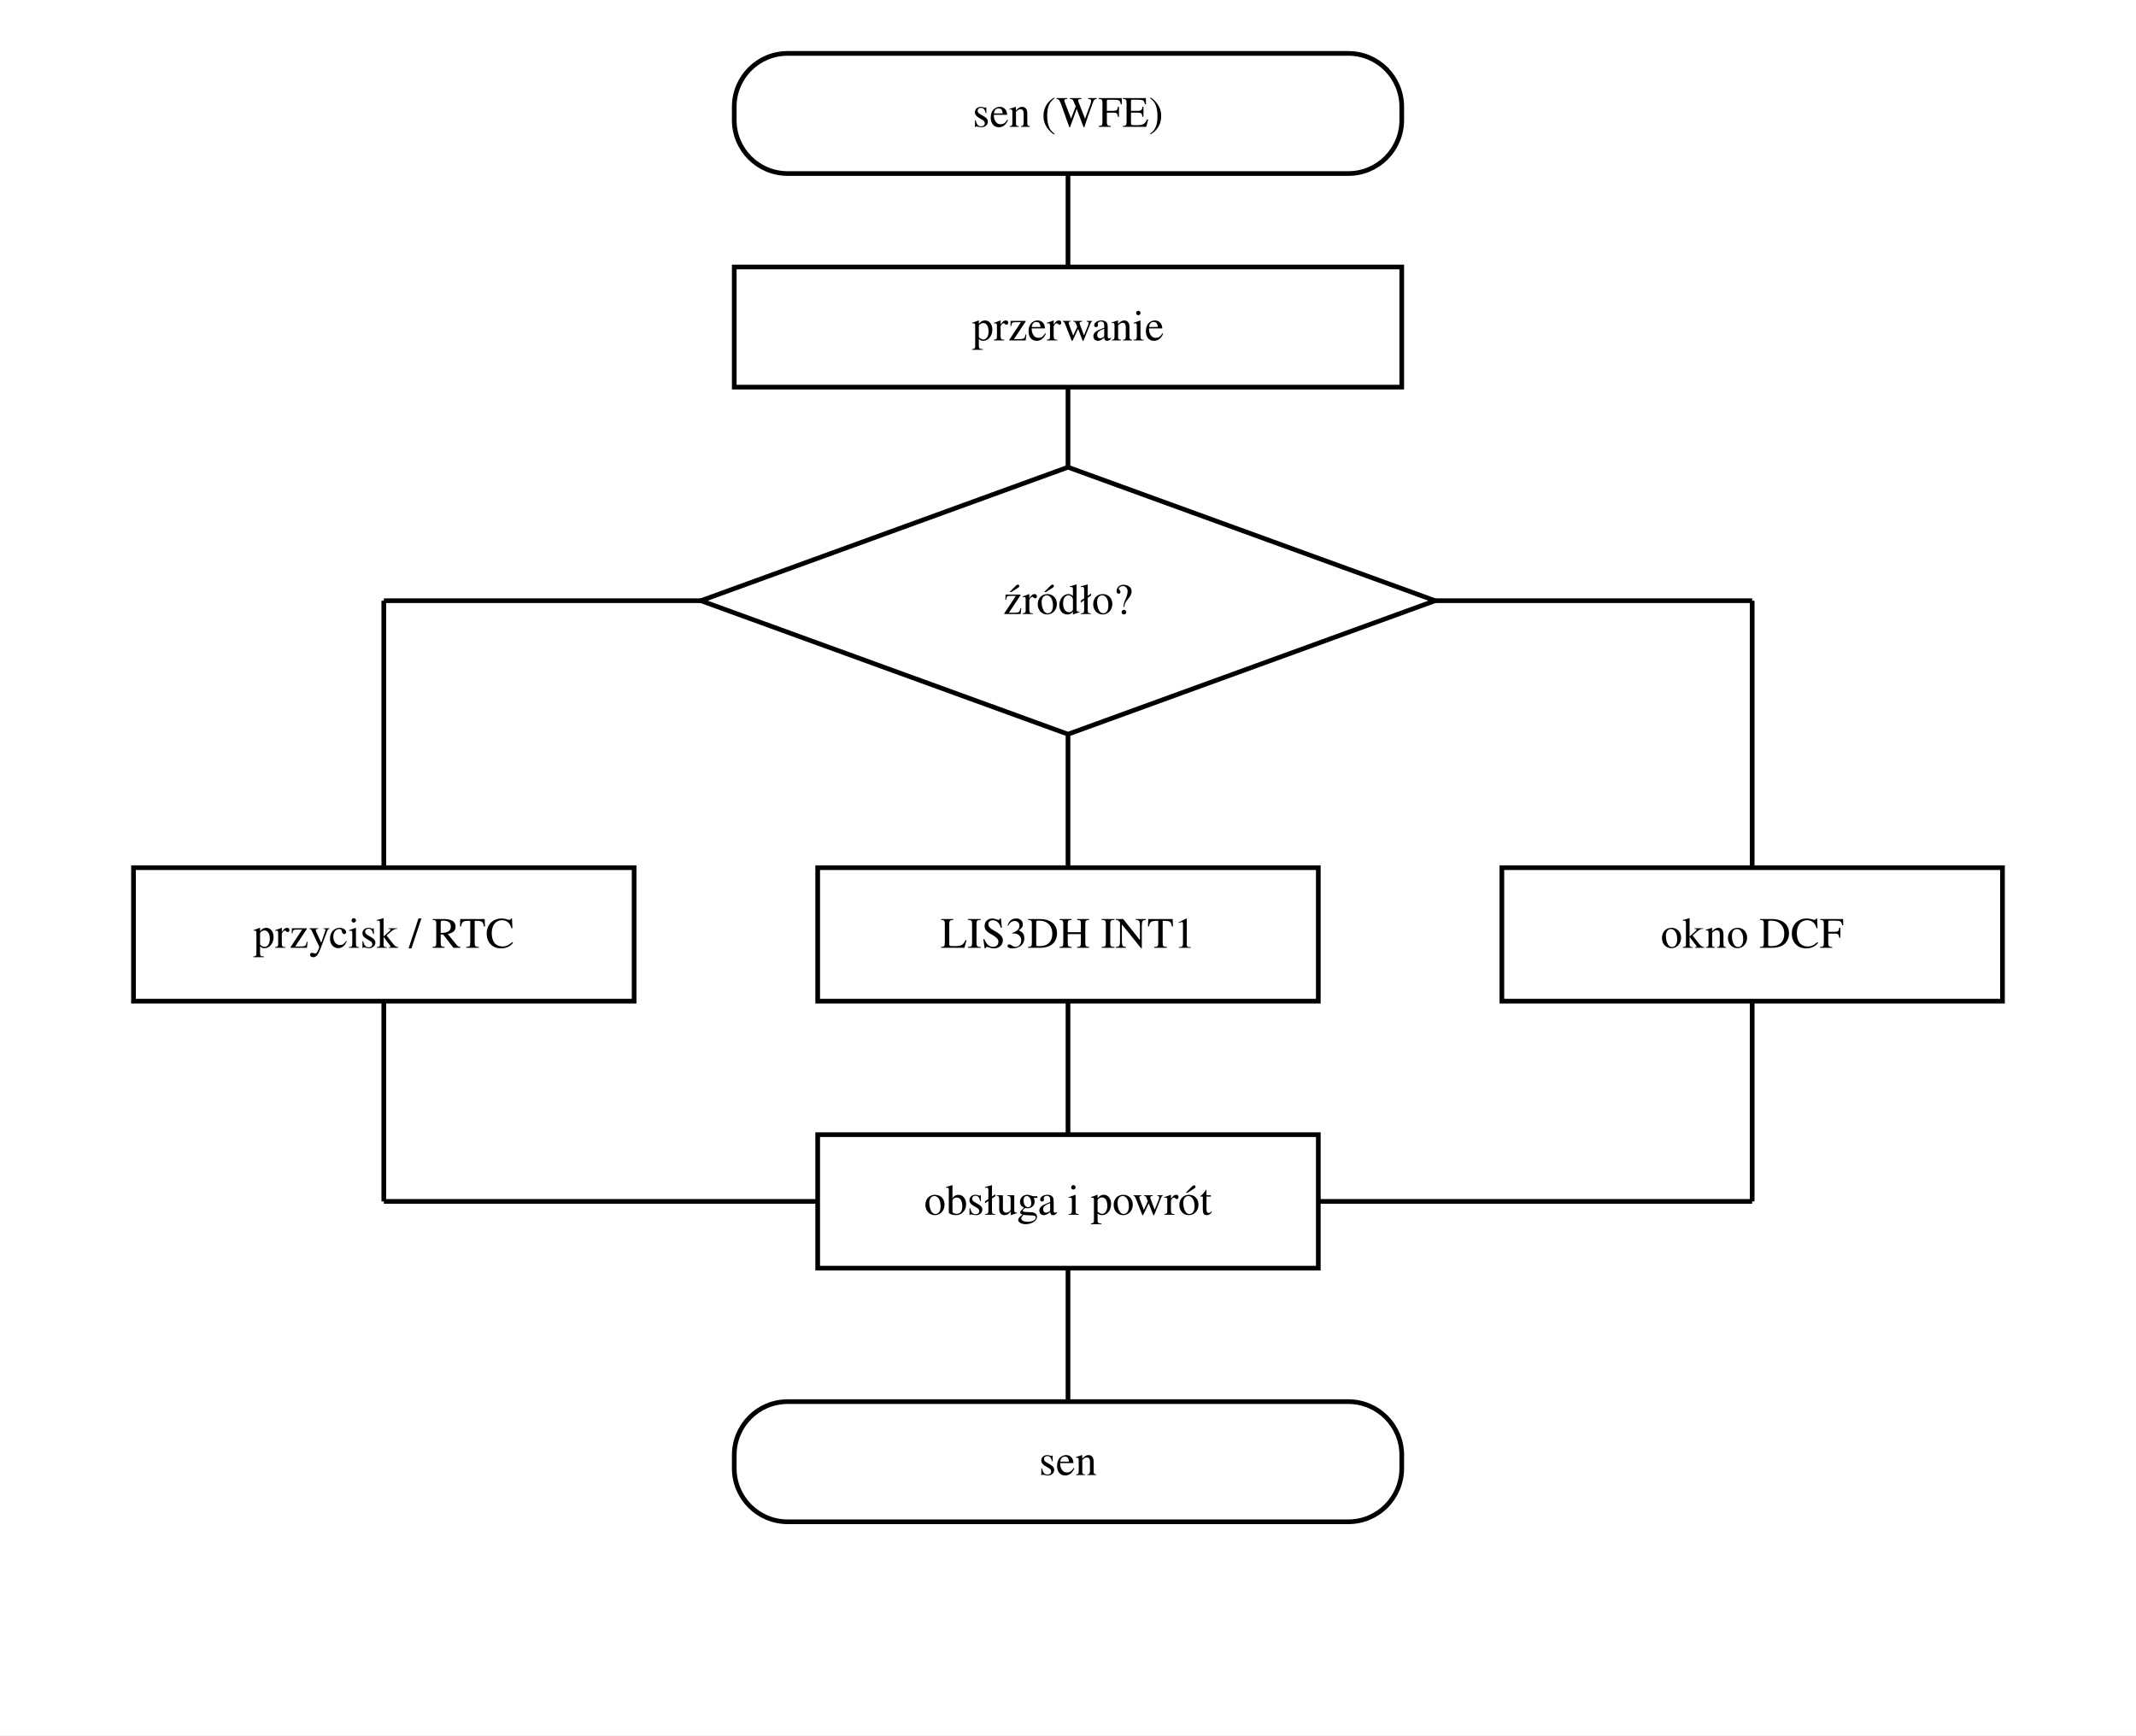
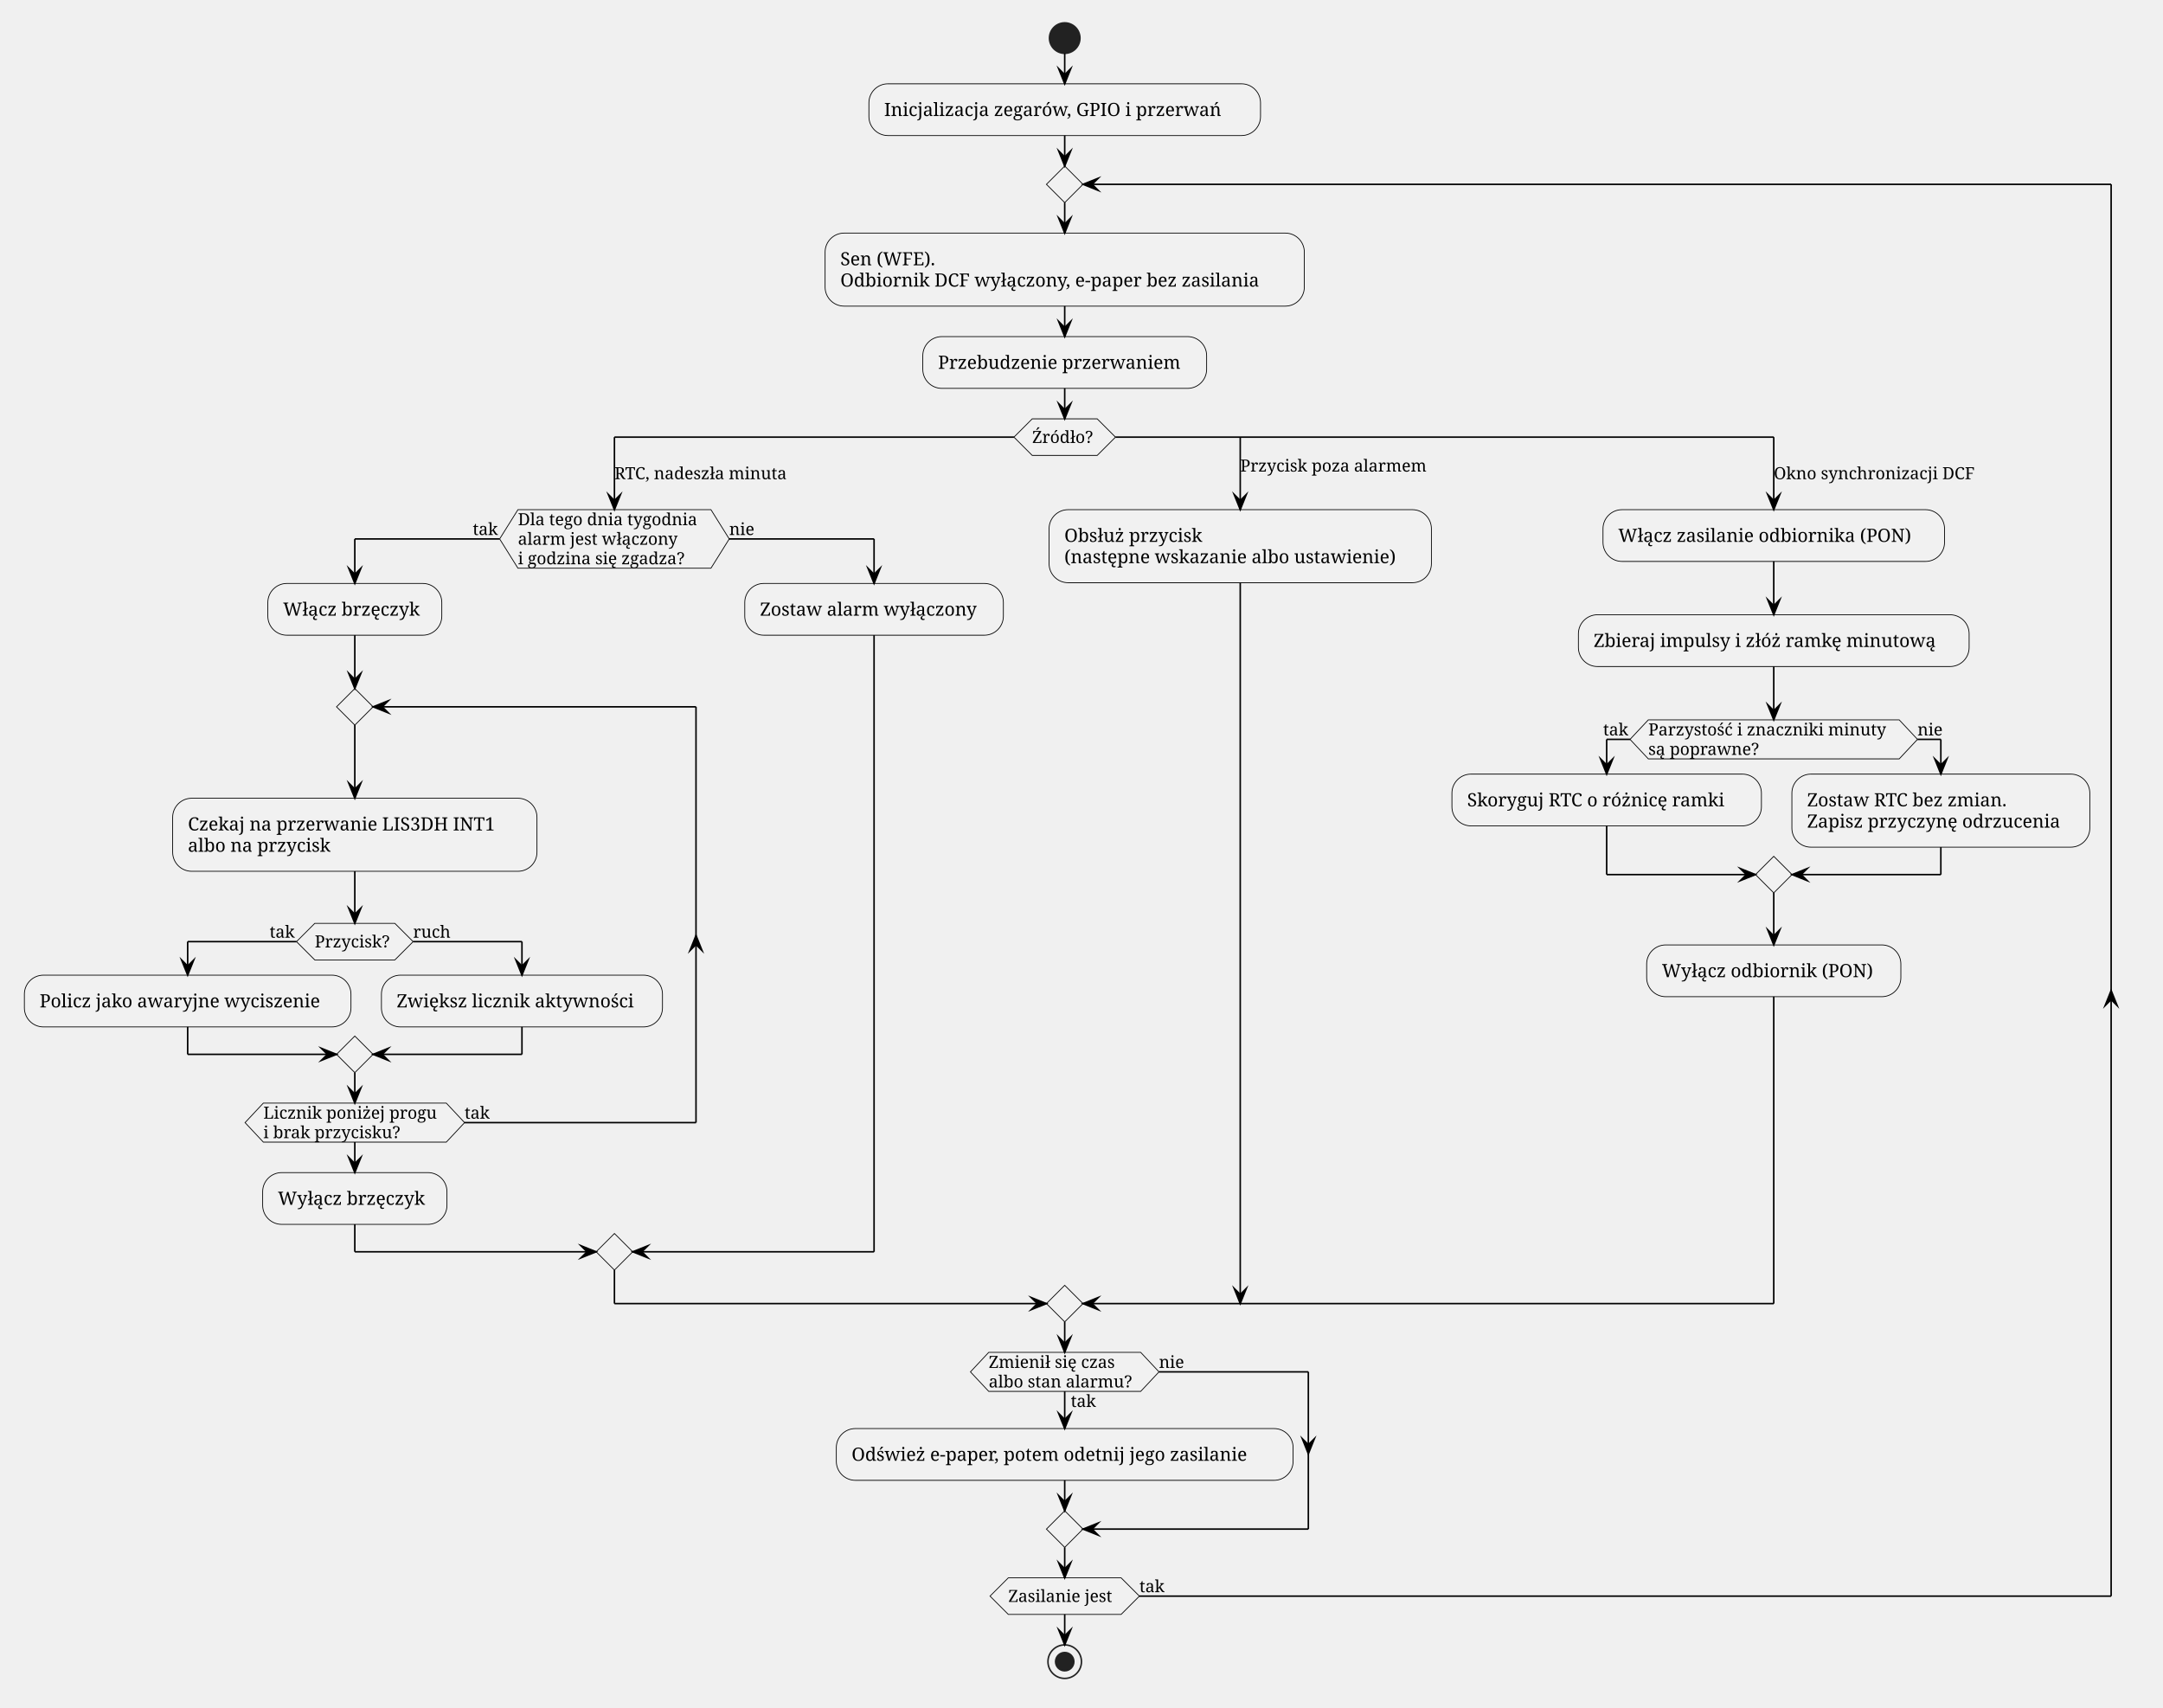
- <svg xmlns="http://www.w3.org/2000/svg" width="640" height="520" viewBox="0 0 640 520">
-   <rect width="640" height="520" fill="#ffffff" />
-   <g fill="none" stroke="#000" stroke-width="1.4" font-family="Times, serif" font-size="13">
-     <rect x="220" y="16" width="200" height="36" rx="16" />
-     <rect x="220" y="80" width="200" height="36" />
-     <polygon points="320,140 430,180 320,220 210,180" />
-     <rect x="40" y="260" width="150" height="40" />
-     <rect x="245" y="260" width="150" height="40" />
-     <rect x="450" y="260" width="150" height="40" />
-     <rect x="245" y="340" width="150" height="40" />
-     <rect x="220" y="420" width="200" height="36" rx="16" />
-     <line x1="320" y1="52" x2="320" y2="80" />
-     <line x1="320" y1="116" x2="320" y2="140" />
-     <line x1="210" y1="180" x2="115" y2="180" />
-     <line x1="115" y1="180" x2="115" y2="260" />
-     <line x1="320" y1="220" x2="320" y2="260" />
-     <line x1="430" y1="180" x2="525" y2="180" />
-     <line x1="525" y1="180" x2="525" y2="260" />
-     <line x1="115" y1="300" x2="115" y2="360" />
-     <line x1="115" y1="360" x2="245" y2="360" />
-     <line x1="525" y1="300" x2="525" y2="360" />
-     <line x1="525" y1="360" x2="395" y2="360" />
-     <line x1="320" y1="300" x2="320" y2="340" />
-     <line x1="320" y1="380" x2="320" y2="420" />
-     <text x="320" y="38" text-anchor="middle" stroke="none" fill="#000">sen (WFE)</text>
-     <text x="320" y="102" text-anchor="middle" stroke="none" fill="#000">przerwanie</text>
-     <text x="320" y="184" text-anchor="middle" stroke="none" fill="#000">źródło?</text>
-     <text x="115" y="284" text-anchor="middle" stroke="none" fill="#000">przycisk / RTC</text>
-     <text x="320" y="284" text-anchor="middle" stroke="none" fill="#000">LIS3DH INT1</text>
-     <text x="525" y="284" text-anchor="middle" stroke="none" fill="#000">okno DCF</text>
-     <text x="320" y="364" text-anchor="middle" stroke="none" fill="#000">obsługa i powrót</text>
-     <text x="320" y="442" text-anchor="middle" stroke="none" fill="#000">sen</text>
+ <svg xmlns="http://www.w3.org/2000/svg" version="1.1" data-diagram-type="ACTIVITY" style="width:2366px;height:1868px;background:#FFFFFF;" width="2366.667px" height="1868.333px" viewBox="0 0 2366 1868" zoomAndPan="magnify" preserveAspectRatio="none" contentStyleType="text/css">
+   <defs />
+   <g font-family="sans-serif" lengthAdjust="spacing">
+     <ellipse cx="1164.637" cy="41.667" rx="16.667" ry="16.667" fill="#222" style="stroke:#222;stroke-width:1.667;" />
+     <rect x="950.451" y="91.667" width="428.372" height="56.615" fill="#F1F1F1" style="stroke:#000;stroke-width:0.833;" rx="20.833" ry="20.833" />
+     <text x="967.118" y="126.898" fill="#000" font-size="20" textLength="395.039" font-family="serif">Inicjalizacja zegarów, GPIO i przerwań</text>
+     <rect x="902.531" y="254.948" width="524.212" height="79.896" fill="#F1F1F1" style="stroke:#000;stroke-width:0.833;" rx="20.833" ry="20.833" />
+     <text x="919.198" y="290.179" fill="#000" font-size="20" textLength="115.771" font-family="serif">Sen (WFE).</text>
+     <text x="919.198" y="313.46" fill="#000" font-size="20" textLength="490.879" font-family="serif">Odbiornik DCF wyłączony, e-paper bez zasilania</text>
+     <rect x="1009.401" y="368.177" width="310.472" height="56.615" fill="#F1F1F1" style="stroke:#000;stroke-width:0.833;" rx="20.833" ry="20.833" />
+     <text x="1026.068" y="403.408" fill="#000" font-size="20" textLength="277.139" font-family="serif">Przebudzenie przerwaniem</text>
+     <polygon points="1129.094,458.125,1200.181,458.125,1220.181,478.125,1200.181,498.125,1129.094,498.125,1109.094,478.125,1129.094,458.125" fill="#F1F1F1" style="stroke:#000;stroke-width:0.833;stroke-linejoin:miter;stroke-miterlimit:10;" />
+     <text x="1129.094" y="484.472" fill="#000" font-size="18.333" textLength="71.086" font-family="serif">Źródło?</text>
+     <polygon points="566.536,557.474,777.673,557.474,797.673,589.486,777.673,621.497,566.536,621.497,546.536,589.486,566.536,557.474" fill="#F1F1F1" style="stroke:#000;stroke-width:0.833;stroke-linejoin:miter;stroke-miterlimit:10;" />
+     <text x="566.536" y="574.491" fill="#000" font-size="18.333" textLength="211.138" font-family="serif">Dla tego dnia tygodnia</text>
+     <text x="566.536" y="595.833" fill="#000" font-size="18.333" textLength="184.533" font-family="serif">alarm jest włączony</text>
+     <text x="566.536" y="617.174" fill="#000" font-size="18.333" textLength="196.716" font-family="serif">i godzina się zgadza?</text>
+     <text x="517.129" y="585.162" fill="#000" font-size="18.333" textLength="29.407" font-family="serif">tak</text>
+     <text x="797.673" y="585.162" fill="#000" font-size="18.333" textLength="28.521" font-family="serif">nie</text>
+     <rect x="292.969" y="638.164" width="190.286" height="56.615" fill="#F1F1F1" style="stroke:#000;stroke-width:0.833;" rx="20.833" ry="20.833" />
+     <text x="309.635" y="673.395" fill="#000" font-size="20" textLength="156.953" font-family="serif">Włącz brzęczyk</text>
+     <rect x="188.867" y="873.112" width="398.49" height="79.896" fill="#F1F1F1" style="stroke:#000;stroke-width:0.833;" rx="20.833" ry="20.833" />
+     <text x="205.534" y="908.343" fill="#000" font-size="20" textLength="365.156" font-family="serif">Czekaj na przerwanie LIS3DH INT1</text>
+     <text x="205.534" y="931.624" fill="#000" font-size="20" textLength="164.863" font-family="serif">albo na przycisk</text>
+     <polygon points="344.315,1009.948,431.909,1009.948,451.909,1029.948,431.909,1049.948,344.315,1049.948,324.315,1029.948,344.315,1009.948" fill="#F1F1F1" style="stroke:#000;stroke-width:0.833;stroke-linejoin:miter;stroke-miterlimit:10;" />
+     <text x="344.315" y="1036.295" fill="#000" font-size="18.333" textLength="87.594" font-family="serif">Przycisk?</text>
+     <text x="294.908" y="1025.624" fill="#000" font-size="18.333" textLength="29.407" font-family="serif">tak</text>
+     <text x="451.909" y="1025.624" fill="#000" font-size="18.333" textLength="42.646" font-family="serif">ruch</text>
+     <rect x="26.667" y="1066.615" width="357.23" height="56.615" fill="#F1F1F1" style="stroke:#000;stroke-width:0.833;" rx="20.833" ry="20.833" />
+     <text x="43.333" y="1101.846" fill="#000" font-size="20" textLength="323.896" font-family="serif">Policz jako awaryjne wyciszenie</text>
+     <rect x="417.23" y="1066.615" width="307.425" height="56.615" fill="#F1F1F1" style="stroke:#000;stroke-width:0.833;" rx="20.833" ry="20.833" />
+     <text x="433.896" y="1101.846" fill="#000" font-size="20" textLength="274.092" font-family="serif">Zwiększ licznik aktywności</text>
+     <polygon points="388.112,1133.229,408.112,1153.229,388.112,1173.229,368.112,1153.229,388.112,1133.229" fill="#F1F1F1" style="stroke:#000;stroke-width:0.833;stroke-linejoin:miter;stroke-miterlimit:10;" />
+     <polygon points="388.112,753.112,408.112,773.112,388.112,793.112,368.112,773.112,388.112,753.112" fill="#F1F1F1" style="stroke:#000;stroke-width:0.833;stroke-linejoin:miter;stroke-miterlimit:10;" />
+     <polygon points="288.053,1206.563,488.171,1206.563,508.171,1227.904,488.171,1249.245,288.053,1249.245,268.053,1227.904,288.053,1206.563" fill="#F1F1F1" style="stroke:#000;stroke-width:0.833;stroke-linejoin:miter;stroke-miterlimit:10;" />
+     <text x="288.053" y="1223.58" fill="#000" font-size="18.333" textLength="200.118" font-family="serif">Licznik poniżej progu</text>
+     <text x="288.053" y="1244.921" fill="#000" font-size="18.333" textLength="158.859" font-family="serif">i brak przycisku?</text>
+     <text x="508.171" y="1223.58" fill="#000" font-size="18.333" textLength="29.407" font-family="serif">tak</text>
+     <rect x="287.319" y="1282.578" width="201.585" height="56.615" fill="#F1F1F1" style="stroke:#000;stroke-width:0.833;" rx="20.833" ry="20.833" />
+     <text x="303.986" y="1317.809" fill="#000" font-size="20" textLength="168.252" font-family="serif">Wyłącz brzęczyk</text>
+     <rect x="814.655" y="638.164" width="282.884" height="56.615" fill="#F1F1F1" style="stroke:#000;stroke-width:0.833;" rx="20.833" ry="20.833" />
+     <text x="831.322" y="673.395" fill="#000" font-size="20" textLength="249.551" font-family="serif">Zostaw alarm wyłączony</text>
+     <polygon points="672.104,1349.193,692.104,1369.193,672.104,1389.193,652.104,1369.193,672.104,1349.193" fill="#F1F1F1" style="stroke:#000;stroke-width:0.833;stroke-linejoin:miter;stroke-miterlimit:10;" />
+     <rect x="1147.539" y="557.474" width="418.206" height="79.896" fill="#F1F1F1" style="stroke:#000;stroke-width:0.833;" rx="20.833" ry="20.833" />
+     <text x="1164.206" y="592.705" fill="#000" font-size="20" textLength="159.902" font-family="serif">Obsłuż przycisk</text>
+     <text x="1164.206" y="615.986" fill="#000" font-size="20" textLength="384.873" font-family="serif">(następne wskazanie albo ustawienie)</text>
+     <rect x="1753.438" y="557.474" width="373.587" height="56.615" fill="#F1F1F1" style="stroke:#000;stroke-width:0.833;" rx="20.833" ry="20.833" />
+     <text x="1770.104" y="592.705" fill="#000" font-size="20" textLength="340.254" font-family="serif">Włącz zasilanie odbiornika (PON)</text>
+     <rect x="1726.538" y="672.422" width="427.386" height="56.615" fill="#F1F1F1" style="stroke:#000;stroke-width:0.833;" rx="20.833" ry="20.833" />
+     <text x="1743.205" y="707.653" fill="#000" font-size="20" textLength="394.053" font-family="serif">Zbieraj impulsy i złóż ramkę minutową</text>
+     <polygon points="1803.013,787.37,2077.449,787.37,2097.449,808.711,2077.449,830.052,1803.013,830.052,1783.013,808.711,1803.013,787.37" fill="#F1F1F1" style="stroke:#000;stroke-width:0.833;stroke-linejoin:miter;stroke-miterlimit:10;" />
+     <text x="1803.013" y="804.387" fill="#000" font-size="18.333" textLength="274.436" font-family="serif">Parzystość i znaczniki minuty</text>
+     <text x="1803.013" y="825.728" fill="#000" font-size="18.333" textLength="128.548" font-family="serif">są poprawne?</text>
+     <text x="1753.606" y="804.387" fill="#000" font-size="18.333" textLength="29.407" font-family="serif">tak</text>
+     <text x="2097.449" y="804.387" fill="#000" font-size="18.333" textLength="28.521" font-family="serif">nie</text>
+     <rect x="1588.197" y="846.719" width="338.529" height="56.615" fill="#F1F1F1" style="stroke:#000;stroke-width:0.833;" rx="20.833" ry="20.833" />
+     <text x="1604.864" y="881.95" fill="#000" font-size="20" textLength="305.195" font-family="serif">Skoryguj RTC o różnicę ramki</text>
+     <rect x="1960.059" y="846.719" width="325.882" height="79.896" fill="#F1F1F1" style="stroke:#000;stroke-width:0.833;" rx="20.833" ry="20.833" />
+     <text x="1976.726" y="881.95" fill="#000" font-size="20" textLength="238.291" font-family="serif">Zostaw RTC bez zmian.</text>
+     <text x="1976.726" y="905.231" fill="#000" font-size="20" textLength="292.549" font-family="serif">Zapisz przyczynę odrzucenia</text>
+     <polygon points="1940.231,936.615,1960.231,956.615,1940.231,976.615,1920.231,956.615,1940.231,936.615" fill="#F1F1F1" style="stroke:#000;stroke-width:0.833;stroke-linejoin:miter;stroke-miterlimit:10;" />
+     <rect x="1801.206" y="1033.555" width="278.05" height="56.615" fill="#F1F1F1" style="stroke:#000;stroke-width:0.833;" rx="20.833" ry="20.833" />
+     <text x="1817.873" y="1068.786" fill="#000" font-size="20" textLength="244.717" font-family="serif">Wyłącz odbiornik (PON)</text>
+     <polygon points="1164.637,1405.859,1164.637,1405.859,1184.637,1425.859,1164.637,1445.859,1164.637,1445.859,1144.637,1425.859,1164.637,1405.859" fill="#F1F1F1" style="stroke:#000;stroke-width:0.833;stroke-linejoin:miter;stroke-miterlimit:10;" />
+     <rect x="914.807" y="1562.546" width="499.661" height="56.615" fill="#F1F1F1" style="stroke:#000;stroke-width:0.833;" rx="20.833" ry="20.833" />
+     <text x="931.473" y="1597.777" fill="#000" font-size="20" textLength="466.328" font-family="serif">Odśwież e-paper, potem odetnij jego zasilanie</text>
+     <polygon points="1081.515,1479.193,1247.76,1479.193,1267.76,1500.534,1247.76,1521.875,1081.515,1521.875,1061.515,1500.534,1081.515,1479.193" fill="#F1F1F1" style="stroke:#000;stroke-width:0.833;stroke-linejoin:miter;stroke-miterlimit:10;" />
+     <text x="1171.304" y="1538.892" fill="#000" font-size="18.333" textLength="29.407" font-family="serif">tak</text>
+     <text x="1081.515" y="1496.21" fill="#000" font-size="18.333" textLength="148.493" font-family="serif">Zmienił się czas</text>
+     <text x="1081.515" y="1517.551" fill="#000" font-size="18.333" textLength="166.244" font-family="serif">albo stan alarmu?</text>
+     <text x="1267.76" y="1496.21" fill="#000" font-size="18.333" textLength="28.521" font-family="serif">nie</text>
+     <polygon points="1164.637,1652.493,1184.637,1672.493,1164.637,1692.493,1144.637,1672.493,1164.637,1652.493" fill="#F1F1F1" style="stroke:#000;stroke-width:0.833;stroke-linejoin:miter;stroke-miterlimit:10;" />
+     <polygon points="1164.637,181.615,1184.637,201.615,1164.637,221.615,1144.637,201.615,1164.637,181.615" fill="#F1F1F1" style="stroke:#000;stroke-width:0.833;stroke-linejoin:miter;stroke-miterlimit:10;" />
+     <polygon points="1102.941,1725.827,1226.333,1725.827,1246.333,1745.827,1226.333,1765.827,1102.941,1765.827,1082.941,1745.827,1102.941,1725.827" fill="#F1F1F1" style="stroke:#000;stroke-width:0.833;stroke-linejoin:miter;stroke-miterlimit:10;" />
+     <text x="1102.941" y="1752.174" fill="#000" font-size="18.333" textLength="123.392" font-family="serif">Zasilanie jest</text>
+     <text x="1246.333" y="1741.503" fill="#000" font-size="18.333" textLength="29.407" font-family="serif">tak</text>
+     <ellipse cx="1164.637" cy="1817.493" rx="18.333" ry="18.333" fill="none" style="stroke:#222;stroke-width:1.667;" />
+     <ellipse cx="1164.637" cy="1817.493" rx="10" ry="10" fill="#222" style="stroke:#222;stroke-width:1.667;" />
+     <line x1="1164.637" y1="58.333" x2="1164.637" y2="91.667" style="stroke:#000;stroke-width:1.667;" />
+     <polygon points="1157.971,75,1164.637,91.667,1171.304,75,1164.637,81.667" fill="#000" style="stroke:#000;stroke-width:1.667;stroke-linejoin:miter;stroke-miterlimit:10;" />
+     <line x1="1164.637" y1="334.844" x2="1164.637" y2="368.177" style="stroke:#000;stroke-width:1.667;" />
+     <polygon points="1157.971,351.51,1164.637,368.177,1171.304,351.51,1164.637,358.177" fill="#000" style="stroke:#000;stroke-width:1.667;stroke-linejoin:miter;stroke-miterlimit:10;" />
+     <line x1="324.315" y1="1029.948" x2="205.282" y2="1029.948" style="stroke:#000;stroke-width:1.667;" />
+     <line x1="205.282" y1="1029.948" x2="205.282" y2="1066.615" style="stroke:#000;stroke-width:1.667;" />
+     <polygon points="198.615,1049.948,205.282,1066.615,211.948,1049.948,205.282,1056.615" fill="#000" style="stroke:#000;stroke-width:1.667;stroke-linejoin:miter;stroke-miterlimit:10;" />
+     <line x1="451.909" y1="1029.948" x2="570.942" y2="1029.948" style="stroke:#000;stroke-width:1.667;" />
+     <line x1="570.942" y1="1029.948" x2="570.942" y2="1066.615" style="stroke:#000;stroke-width:1.667;" />
+     <polygon points="564.276,1049.948,570.942,1066.615,577.609,1049.948,570.942,1056.615" fill="#000" style="stroke:#000;stroke-width:1.667;stroke-linejoin:miter;stroke-miterlimit:10;" />
+     <line x1="205.282" y1="1123.229" x2="205.282" y2="1153.229" style="stroke:#000;stroke-width:1.667;" />
+     <line x1="205.282" y1="1153.229" x2="368.112" y2="1153.229" style="stroke:#000;stroke-width:1.667;" />
+     <polygon points="351.445,1146.563,368.112,1153.229,351.445,1159.896,358.112,1153.229" fill="#000" style="stroke:#000;stroke-width:1.667;stroke-linejoin:miter;stroke-miterlimit:10;" />
+     <line x1="570.942" y1="1123.229" x2="570.942" y2="1153.229" style="stroke:#000;stroke-width:1.667;" />
+     <line x1="570.942" y1="1153.229" x2="408.112" y2="1153.229" style="stroke:#000;stroke-width:1.667;" />
+     <polygon points="424.779,1146.563,408.112,1153.229,424.779,1159.896,418.112,1153.229" fill="#000" style="stroke:#000;stroke-width:1.667;stroke-linejoin:miter;stroke-miterlimit:10;" />
+     <line x1="388.112" y1="953.008" x2="388.112" y2="1009.948" style="stroke:#000;stroke-width:1.667;" />
+     <polygon points="381.445,993.281,388.112,1009.948,394.779,993.281,388.112,999.948" fill="#000" style="stroke:#000;stroke-width:1.667;stroke-linejoin:miter;stroke-miterlimit:10;" />
+     <line x1="388.112" y1="793.112" x2="388.112" y2="873.112" style="stroke:#000;stroke-width:1.667;" />
+     <polygon points="381.445,856.445,388.112,873.112,394.779,856.445,388.112,863.112" fill="#000" style="stroke:#000;stroke-width:1.667;stroke-linejoin:miter;stroke-miterlimit:10;" />
+     <line x1="508.171" y1="1227.904" x2="761.322" y2="1227.904" style="stroke:#000;stroke-width:1.667;" />
+     <polygon points="754.655,1039.811,761.322,1023.145,767.988,1039.811,761.322,1033.145" fill="#000" style="stroke:#000;stroke-width:1.667;stroke-linejoin:miter;stroke-miterlimit:10;" />
+     <line x1="761.322" y1="773.112" x2="761.322" y2="1227.904" style="stroke:#000;stroke-width:1.667;" />
+     <line x1="761.322" y1="773.112" x2="408.112" y2="773.112" style="stroke:#000;stroke-width:1.667;" />
+     <polygon points="424.779,766.445,408.112,773.112,424.779,779.779,418.112,773.112" fill="#000" style="stroke:#000;stroke-width:1.667;stroke-linejoin:miter;stroke-miterlimit:10;" />
+     <line x1="388.112" y1="1173.229" x2="388.112" y2="1206.563" style="stroke:#000;stroke-width:1.667;" />
+     <polygon points="381.445,1189.896,388.112,1206.563,394.779,1189.896,388.112,1196.563" fill="#000" style="stroke:#000;stroke-width:1.667;stroke-linejoin:miter;stroke-miterlimit:10;" />
+     <line x1="388.112" y1="694.779" x2="388.112" y2="753.112" style="stroke:#000;stroke-width:1.667;" />
+     <polygon points="381.445,736.445,388.112,753.112,394.779,736.445,388.112,743.112" fill="#000" style="stroke:#000;stroke-width:1.667;stroke-linejoin:miter;stroke-miterlimit:10;" />
+     <line x1="388.112" y1="1249.245" x2="388.112" y2="1282.578" style="stroke:#000;stroke-width:1.667;" />
+     <polygon points="381.445,1265.911,388.112,1282.578,394.779,1265.911,388.112,1272.578" fill="#000" style="stroke:#000;stroke-width:1.667;stroke-linejoin:miter;stroke-miterlimit:10;" />
+     <line x1="546.536" y1="589.486" x2="388.112" y2="589.486" style="stroke:#000;stroke-width:1.667;" />
+     <line x1="388.112" y1="589.486" x2="388.112" y2="638.164" style="stroke:#000;stroke-width:1.667;" />
+     <polygon points="381.445,621.497,388.112,638.164,394.779,621.497,388.112,628.164" fill="#000" style="stroke:#000;stroke-width:1.667;stroke-linejoin:miter;stroke-miterlimit:10;" />
+     <line x1="797.673" y1="589.486" x2="956.097" y2="589.486" style="stroke:#000;stroke-width:1.667;" />
+     <line x1="956.097" y1="589.486" x2="956.097" y2="638.164" style="stroke:#000;stroke-width:1.667;" />
+     <polygon points="949.43,621.497,956.097,638.164,962.764,621.497,956.097,628.164" fill="#000" style="stroke:#000;stroke-width:1.667;stroke-linejoin:miter;stroke-miterlimit:10;" />
+     <line x1="388.112" y1="1339.193" x2="388.112" y2="1369.193" style="stroke:#000;stroke-width:1.667;" />
+     <line x1="388.112" y1="1369.193" x2="652.104" y2="1369.193" style="stroke:#000;stroke-width:1.667;" />
+     <polygon points="635.438,1362.526,652.104,1369.193,635.438,1375.859,642.104,1369.193" fill="#000" style="stroke:#000;stroke-width:1.667;stroke-linejoin:miter;stroke-miterlimit:10;" />
+     <line x1="956.097" y1="694.779" x2="956.097" y2="1369.193" style="stroke:#000;stroke-width:1.667;" />
+     <line x1="956.097" y1="1369.193" x2="692.104" y2="1369.193" style="stroke:#000;stroke-width:1.667;" />
+     <polygon points="708.771,1362.526,692.104,1369.193,708.771,1375.859,702.104,1369.193" fill="#000" style="stroke:#000;stroke-width:1.667;stroke-linejoin:miter;stroke-miterlimit:10;" />
+     <line x1="1940.231" y1="614.089" x2="1940.231" y2="672.422" style="stroke:#000;stroke-width:1.667;" />
+     <polygon points="1933.564,655.755,1940.231,672.422,1946.898,655.755,1940.231,662.422" fill="#000" style="stroke:#000;stroke-width:1.667;stroke-linejoin:miter;stroke-miterlimit:10;" />
+     <line x1="1783.013" y1="808.711" x2="1757.462" y2="808.711" style="stroke:#000;stroke-width:1.667;" />
+     <line x1="1757.462" y1="808.711" x2="1757.462" y2="846.719" style="stroke:#000;stroke-width:1.667;" />
+     <polygon points="1750.795,830.052,1757.462,846.719,1764.128,830.052,1757.462,836.719" fill="#000" style="stroke:#000;stroke-width:1.667;stroke-linejoin:miter;stroke-miterlimit:10;" />
+     <line x1="2097.449" y1="808.711" x2="2123" y2="808.711" style="stroke:#000;stroke-width:1.667;" />
+     <line x1="2123" y1="808.711" x2="2123" y2="846.719" style="stroke:#000;stroke-width:1.667;" />
+     <polygon points="2116.334,830.052,2123,846.719,2129.667,830.052,2123,836.719" fill="#000" style="stroke:#000;stroke-width:1.667;stroke-linejoin:miter;stroke-miterlimit:10;" />
+     <line x1="1757.462" y1="903.333" x2="1757.462" y2="956.615" style="stroke:#000;stroke-width:1.667;" />
+     <line x1="1757.462" y1="956.615" x2="1920.231" y2="956.615" style="stroke:#000;stroke-width:1.667;" />
+     <polygon points="1903.564,949.948,1920.231,956.615,1903.564,963.281,1910.231,956.615" fill="#000" style="stroke:#000;stroke-width:1.667;stroke-linejoin:miter;stroke-miterlimit:10;" />
+     <line x1="2123" y1="926.615" x2="2123" y2="956.615" style="stroke:#000;stroke-width:1.667;" />
+     <line x1="2123" y1="956.615" x2="1960.231" y2="956.615" style="stroke:#000;stroke-width:1.667;" />
+     <polygon points="1976.898,949.948,1960.231,956.615,1976.898,963.281,1970.231,956.615" fill="#000" style="stroke:#000;stroke-width:1.667;stroke-linejoin:miter;stroke-miterlimit:10;" />
+     <line x1="1940.231" y1="729.036" x2="1940.231" y2="787.37" style="stroke:#000;stroke-width:1.667;" />
+     <polygon points="1933.564,770.703,1940.231,787.37,1946.898,770.703,1940.231,777.37" fill="#000" style="stroke:#000;stroke-width:1.667;stroke-linejoin:miter;stroke-miterlimit:10;" />
+     <line x1="1940.231" y1="976.615" x2="1940.231" y2="1033.555" style="stroke:#000;stroke-width:1.667;" />
+     <polygon points="1933.564,1016.888,1940.231,1033.555,1946.898,1016.888,1940.231,1023.555" fill="#000" style="stroke:#000;stroke-width:1.667;stroke-linejoin:miter;stroke-miterlimit:10;" />
+     <line x1="1109.094" y1="478.125" x2="672.104" y2="478.125" style="stroke:#000;stroke-width:1.667;" />
+     <line x1="672.104" y1="478.125" x2="672.104" y2="557.474" style="stroke:#000;stroke-width:1.667;" />
+     <polygon points="665.438,540.807,672.104,557.474,678.771,540.807,672.104,547.474" fill="#000" style="stroke:#000;stroke-width:1.667;stroke-linejoin:miter;stroke-miterlimit:10;" />
+     <text x="672.104" y="524.146" fill="#000" font-size="18.333" textLength="203.967" font-family="serif">RTC, nadeszła minuta</text>
+     <line x1="1220.181" y1="478.125" x2="1940.231" y2="478.125" style="stroke:#000;stroke-width:1.667;" />
+     <line x1="1940.231" y1="478.125" x2="1940.231" y2="557.474" style="stroke:#000;stroke-width:1.667;" />
+     <polygon points="1933.564,540.807,1940.231,557.474,1946.898,540.807,1940.231,547.474" fill="#000" style="stroke:#000;stroke-width:1.667;stroke-linejoin:miter;stroke-miterlimit:10;" />
+     <text x="1940.231" y="524.146" fill="#000" font-size="18.333" textLength="235.612" font-family="serif">Okno synchronizacji DCF</text>
+     <line x1="1356.642" y1="478.125" x2="1356.642" y2="557.474" style="stroke:#000;stroke-width:1.667;" />
+     <polygon points="1349.976,540.807,1356.642,557.474,1363.309,540.807,1356.642,547.474" fill="#000" style="stroke:#000;stroke-width:1.667;stroke-linejoin:miter;stroke-miterlimit:10;" />
+     <text x="1356.642" y="515.813" fill="#000" font-size="18.333" textLength="214.889" font-family="serif">Przycisk poza alarmem</text>
+     <line x1="672.104" y1="1389.193" x2="672.104" y2="1425.859" style="stroke:#000;stroke-width:1.667;" />
+     <line x1="672.104" y1="1425.859" x2="1144.637" y2="1425.859" style="stroke:#000;stroke-width:1.667;" />
+     <polygon points="1127.971,1419.193,1144.637,1425.859,1127.971,1432.526,1134.637,1425.859" fill="#000" style="stroke:#000;stroke-width:1.667;stroke-linejoin:miter;stroke-miterlimit:10;" />
+     <line x1="1940.231" y1="1090.169" x2="1940.231" y2="1425.859" style="stroke:#000;stroke-width:1.667;" />
+     <line x1="1940.231" y1="1425.859" x2="1184.637" y2="1425.859" style="stroke:#000;stroke-width:1.667;" />
+     <polygon points="1201.304,1419.193,1184.637,1425.859,1201.304,1432.526,1194.637,1425.859" fill="#000" style="stroke:#000;stroke-width:1.667;stroke-linejoin:miter;stroke-miterlimit:10;" />
+     <line x1="1356.642" y1="637.37" x2="1356.642" y2="1425.859" style="stroke:#000;stroke-width:1.667;" />
+     <polygon points="1349.976,1409.193,1356.642,1425.859,1363.309,1409.193,1356.642,1415.859" fill="#000" style="stroke:#000;stroke-width:1.667;stroke-linejoin:miter;stroke-miterlimit:10;" />
+     <line x1="1164.637" y1="424.792" x2="1164.637" y2="458.125" style="stroke:#000;stroke-width:1.667;" />
+     <polygon points="1157.971,441.458,1164.637,458.125,1171.304,441.458,1164.637,448.125" fill="#000" style="stroke:#000;stroke-width:1.667;stroke-linejoin:miter;stroke-miterlimit:10;" />
+     <line x1="1164.637" y1="1521.875" x2="1164.637" y2="1562.546" style="stroke:#000;stroke-width:1.667;" />
+     <polygon points="1157.971,1545.879,1164.637,1562.546,1171.304,1545.879,1164.637,1552.546" fill="#000" style="stroke:#000;stroke-width:1.667;stroke-linejoin:miter;stroke-miterlimit:10;" />
+     <line x1="1267.76" y1="1500.534" x2="1431.135" y2="1500.534" style="stroke:#000;stroke-width:1.667;" />
+     <polygon points="1424.468,1573.516,1431.135,1590.182,1437.802,1573.516,1431.135,1580.182" fill="#000" style="stroke:#000;stroke-width:1.667;stroke-linejoin:miter;stroke-miterlimit:10;" />
+     <line x1="1431.135" y1="1500.534" x2="1431.135" y2="1672.493" style="stroke:#000;stroke-width:1.667;" />
+     <line x1="1431.135" y1="1672.493" x2="1184.637" y2="1672.493" style="stroke:#000;stroke-width:1.667;" />
+     <polygon points="1201.304,1665.827,1184.637,1672.493,1201.304,1679.16,1194.637,1672.493" fill="#000" style="stroke:#000;stroke-width:1.667;stroke-linejoin:miter;stroke-miterlimit:10;" />
+     <line x1="1164.637" y1="1619.16" x2="1164.637" y2="1652.493" style="stroke:#000;stroke-width:1.667;" />
+     <polygon points="1157.971,1635.827,1164.637,1652.493,1171.304,1635.827,1164.637,1642.493" fill="#000" style="stroke:#000;stroke-width:1.667;stroke-linejoin:miter;stroke-miterlimit:10;" />
+     <line x1="1164.637" y1="1445.859" x2="1164.637" y2="1479.193" style="stroke:#000;stroke-width:1.667;" />
+     <polygon points="1157.971,1462.526,1164.637,1479.193,1171.304,1462.526,1164.637,1469.193" fill="#000" style="stroke:#000;stroke-width:1.667;stroke-linejoin:miter;stroke-miterlimit:10;" />
+     <line x1="1164.637" y1="221.615" x2="1164.637" y2="254.948" style="stroke:#000;stroke-width:1.667;" />
+     <polygon points="1157.971,238.281,1164.637,254.948,1171.304,238.281,1164.637,244.948" fill="#000" style="stroke:#000;stroke-width:1.667;stroke-linejoin:miter;stroke-miterlimit:10;" />
+     <line x1="1246.333" y1="1745.827" x2="2309.275" y2="1745.827" style="stroke:#000;stroke-width:1.667;" />
+     <polygon points="2302.608,1100.026,2309.275,1083.359,2315.942,1100.026,2309.275,1093.359" fill="#000" style="stroke:#000;stroke-width:1.667;stroke-linejoin:miter;stroke-miterlimit:10;" />
+     <line x1="2309.275" y1="201.615" x2="2309.275" y2="1745.827" style="stroke:#000;stroke-width:1.667;" />
+     <line x1="2309.275" y1="201.615" x2="1184.637" y2="201.615" style="stroke:#000;stroke-width:1.667;" />
+     <polygon points="1201.304,194.948,1184.637,201.615,1201.304,208.281,1194.637,201.615" fill="#000" style="stroke:#000;stroke-width:1.667;stroke-linejoin:miter;stroke-miterlimit:10;" />
+     <line x1="1164.637" y1="1692.493" x2="1164.637" y2="1725.827" style="stroke:#000;stroke-width:1.667;" />
+     <polygon points="1157.971,1709.16,1164.637,1725.827,1171.304,1709.16,1164.637,1715.827" fill="#000" style="stroke:#000;stroke-width:1.667;stroke-linejoin:miter;stroke-miterlimit:10;" />
+     <line x1="1164.637" y1="148.281" x2="1164.637" y2="181.615" style="stroke:#000;stroke-width:1.667;" />
+     <polygon points="1157.971,164.948,1164.637,181.615,1171.304,164.948,1164.637,171.615" fill="#000" style="stroke:#000;stroke-width:1.667;stroke-linejoin:miter;stroke-miterlimit:10;" />
+     <line x1="1164.637" y1="1765.827" x2="1164.637" y2="1799.16" style="stroke:#000;stroke-width:1.667;" />
+     <polygon points="1157.971,1782.493,1164.637,1799.16,1171.304,1782.493,1164.637,1789.16" fill="#000" style="stroke:#000;stroke-width:1.667;stroke-linejoin:miter;stroke-miterlimit:10;" />
  </g>
</svg>
